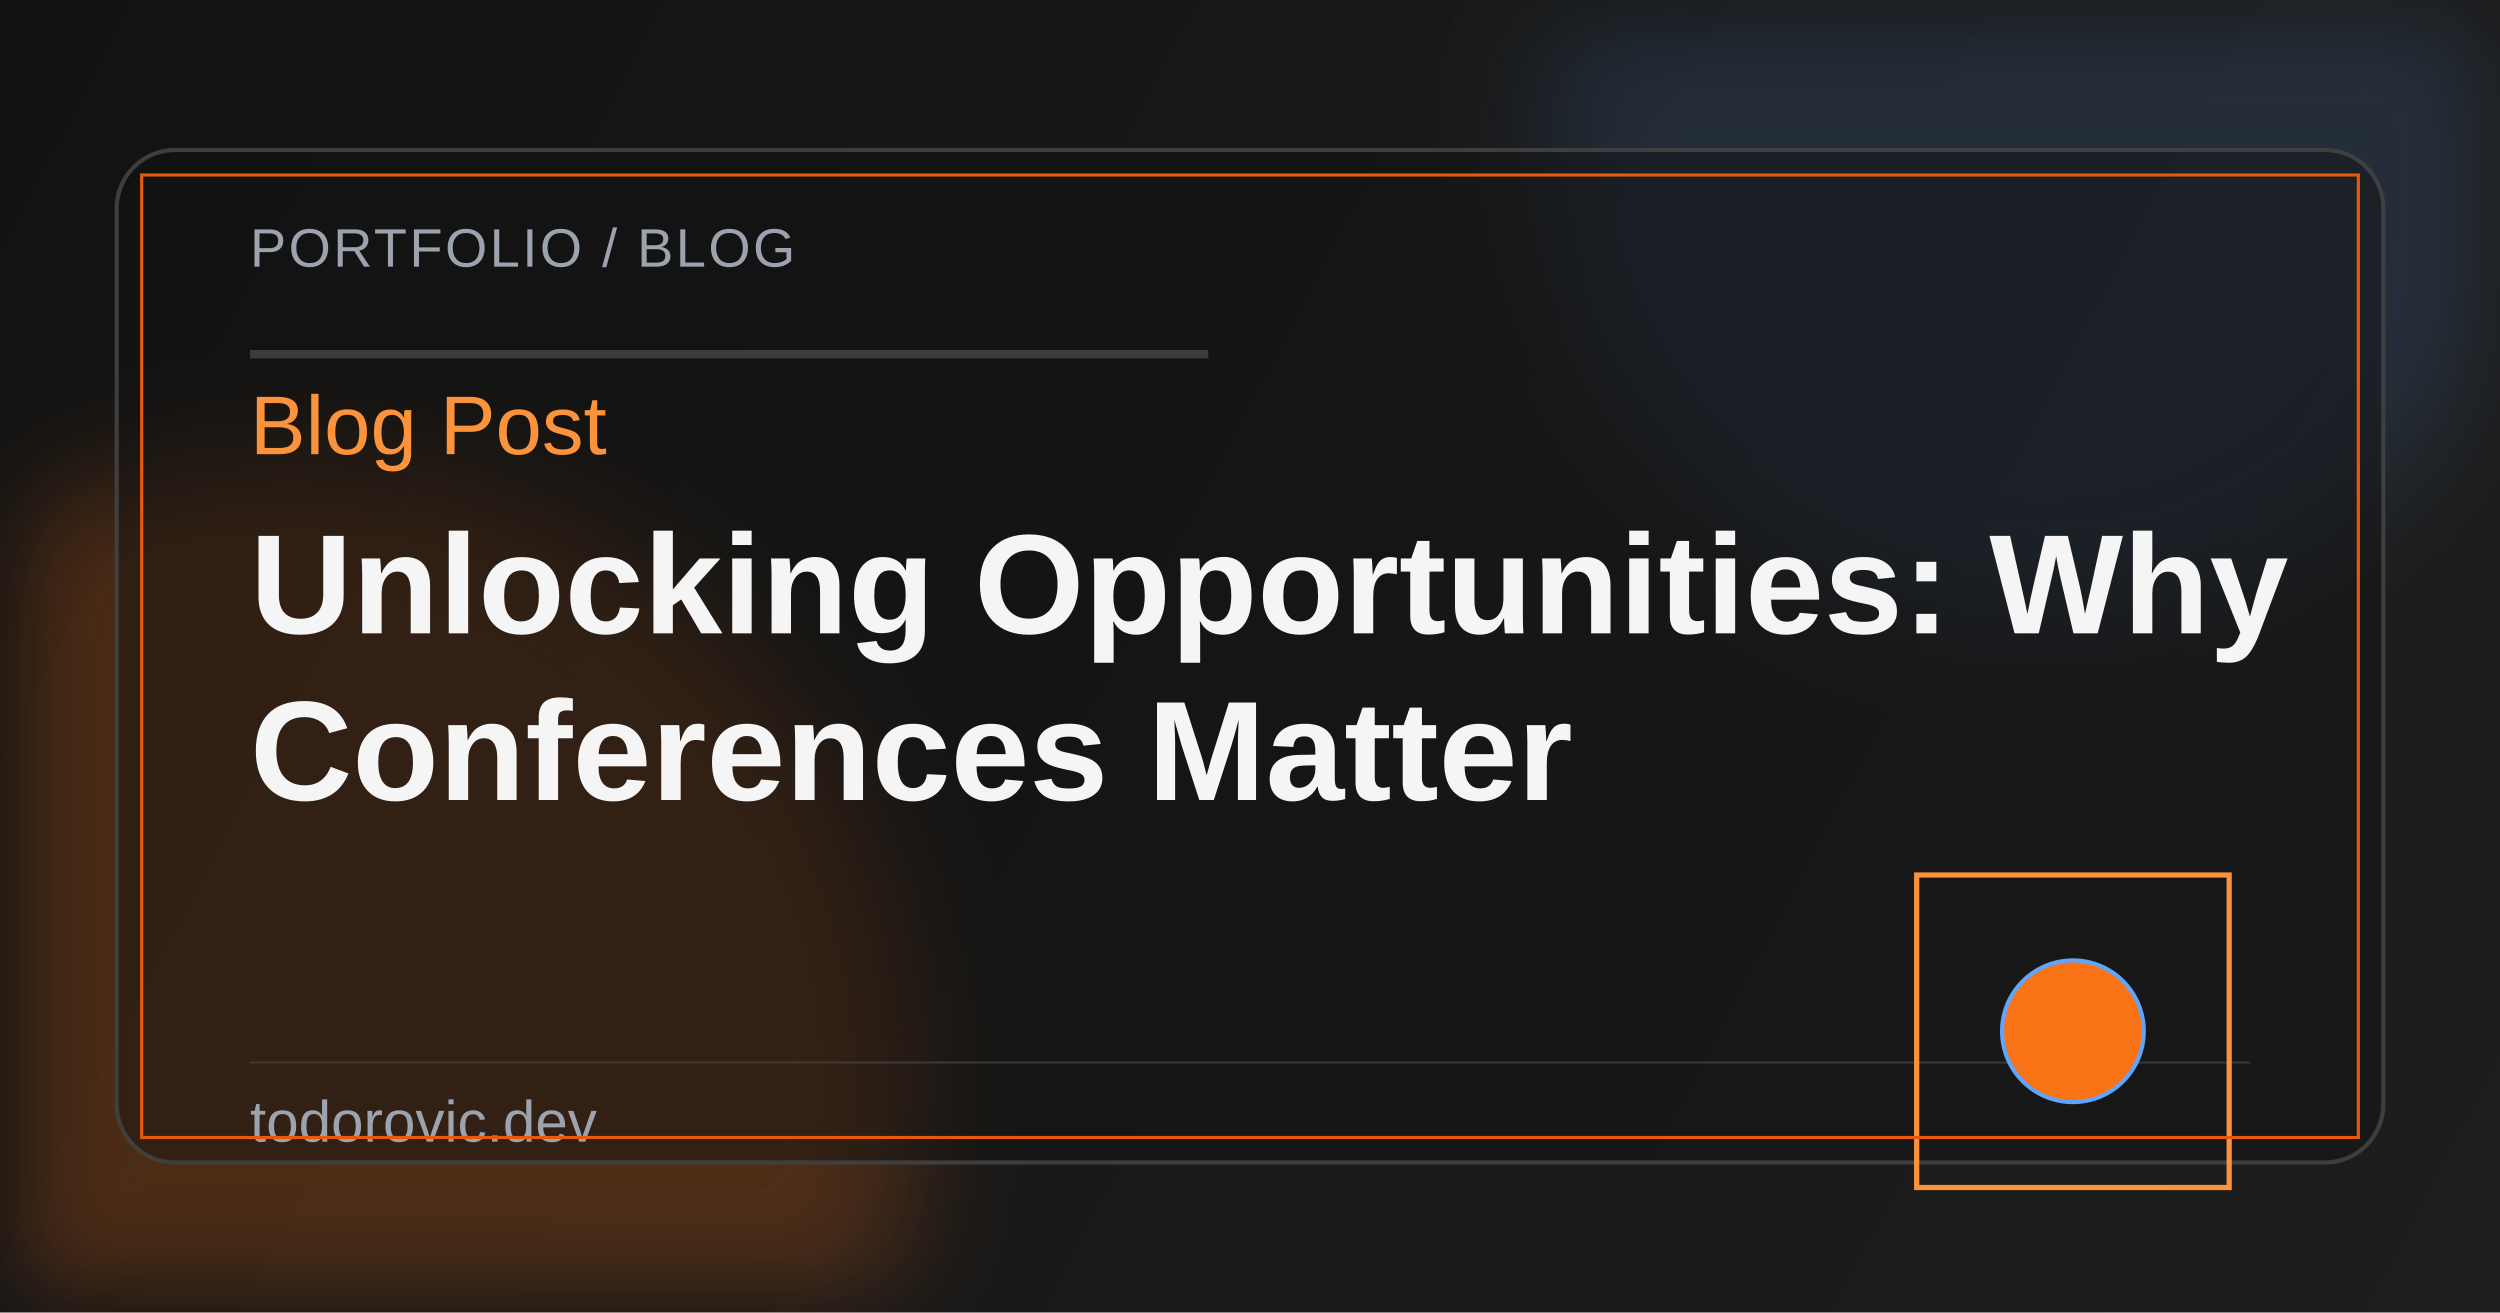
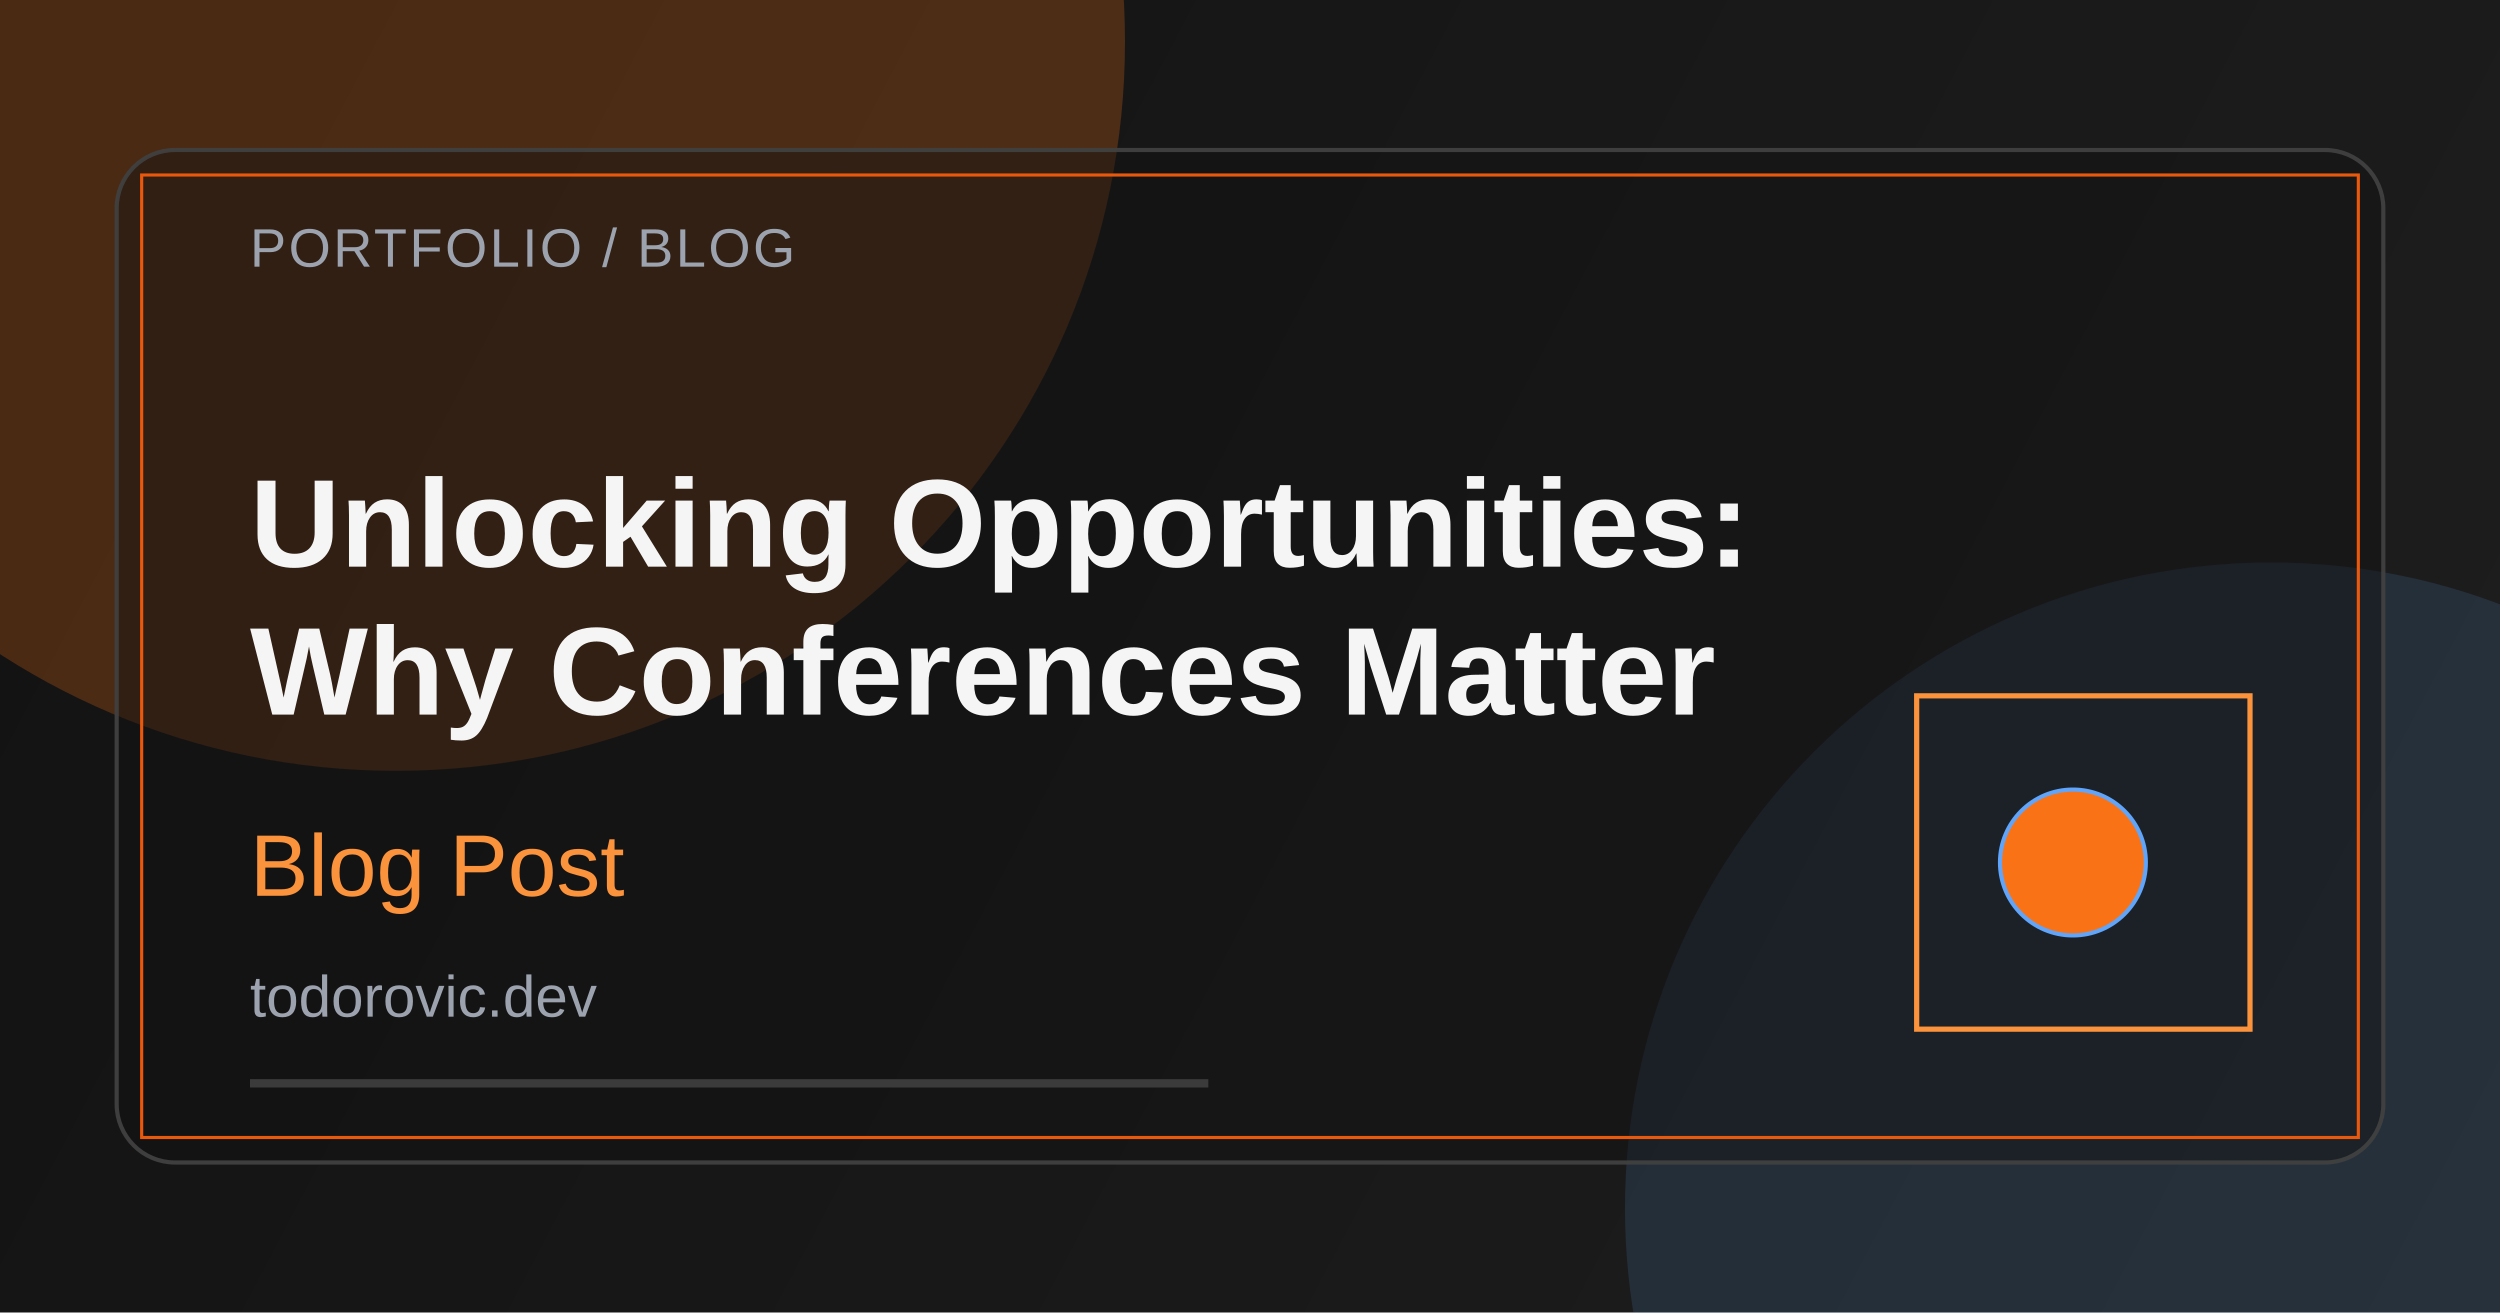
<svg xmlns="http://www.w3.org/2000/svg" width="1200" height="630" viewBox="0 0 1200 630" fill="none">
  <defs>
    <linearGradient id="bg" x1="0" y1="0" x2="1200" y2="630" gradientUnits="userSpaceOnUse">
      <stop offset="0" stop-color="#121212" />
      <stop offset="1" stop-color="#1e1e1e" />
    </linearGradient>
-     <filter id="soft" x="-20%" y="-20%" width="140%" height="140%">
-       <feGaussianBlur stdDeviation="28" />
-     </filter>
  </defs>
  <rect width="1200" height="630" fill="url(#bg)" />
-   <circle cx="140" cy="520" r="300" fill="#f97316" opacity="0.24" filter="url(#soft)" />
-   <circle cx="980" cy="60" r="240" fill="#60a5fa" opacity="0.14" filter="url(#soft)" />
+   <circle cx="190" cy="20" r="350" fill="#f97316" opacity="0.24" />
+   <circle cx="1090" cy="580" r="310" fill="#60a5fa" opacity="0.14" />
  <rect x="56" y="72" width="1088" height="486" rx="28" fill="rgba(18, 18, 18, 0.46)" stroke="#404040" stroke-opacity="0.95" stroke-width="2" />
-   <line x1="120" y1="170" x2="580" y2="170" stroke="#404040" stroke-opacity="0.9" stroke-width="4" />
  <text x="120" y="128" fill="#9ca3af" font-size="26" font-family="Avenir Next, Segoe UI, Arial, sans-serif" letter-spacing="1.2">
    PORTFOLIO / BLOG
  </text>
-   <text x="120" y="218" fill="#fb923c" font-size="40" font-weight="500" font-family="Avenir Next, Segoe UI, Arial, sans-serif">
+   <text x="120" y="272" fill="#f5f5f5" font-size="60" font-weight="700" font-family="Avenir Next, Segoe UI, Arial, sans-serif">Unlocking Opportunities:</text>
+   <text x="120" y="343" fill="#f5f5f5" font-size="60" font-weight="700" font-family="Avenir Next, Segoe UI, Arial, sans-serif">Why Conferences Matter</text>
+   <text x="120" y="430" fill="#fb923c" font-size="42" font-weight="500" font-family="Avenir Next, Segoe UI, Arial, sans-serif">
    Blog Post
  </text>
-   <text y="304" fill="#f5f5f5" font-size="68" font-weight="700" font-family="Avenir Next, Segoe UI, Arial, sans-serif">
-     <tspan x="120" dy="0">Unlocking Opportunities: Why</tspan>
-     <tspan x="120" dy="80">Conferences Matter</tspan>
-   </text>
-   <line x1="120" y1="510" x2="1080" y2="510" stroke="#404040" stroke-opacity="0.8" />
-   <text x="120" y="548" fill="#9ca3af" font-size="28" font-family="Avenir Next, Segoe UI, Arial, sans-serif">
+   <line x1="120" y1="520" x2="580" y2="520" stroke="#404040" stroke-opacity="0.9" stroke-width="4" />
+   <text x="120" y="488" fill="#9ca3af" font-size="28" font-family="Avenir Next, Segoe UI, Arial, sans-serif">
    todorovic.dev
  </text>
-   <rect x="920" y="420" width="150" height="150" fill="none" stroke="#fb923c" stroke-width="2.5" />
-   <circle cx="995" cy="495" r="34" fill="#f97316" />
-   <circle cx="995" cy="495" r="34" fill="none" stroke="#60a5fa" stroke-width="2" />
+   <rect x="920" y="334" width="160" height="160" fill="none" stroke="#fb923c" stroke-width="2.5" />
+   <circle cx="995" cy="414" r="35" fill="#f97316" />
+   <circle cx="995" cy="414" r="35" fill="none" stroke="#60a5fa" stroke-width="2" />
  <rect x="68" y="84" width="1064" height="462" fill="none" stroke="#ea580c" stroke-width="1.5" />
</svg>
